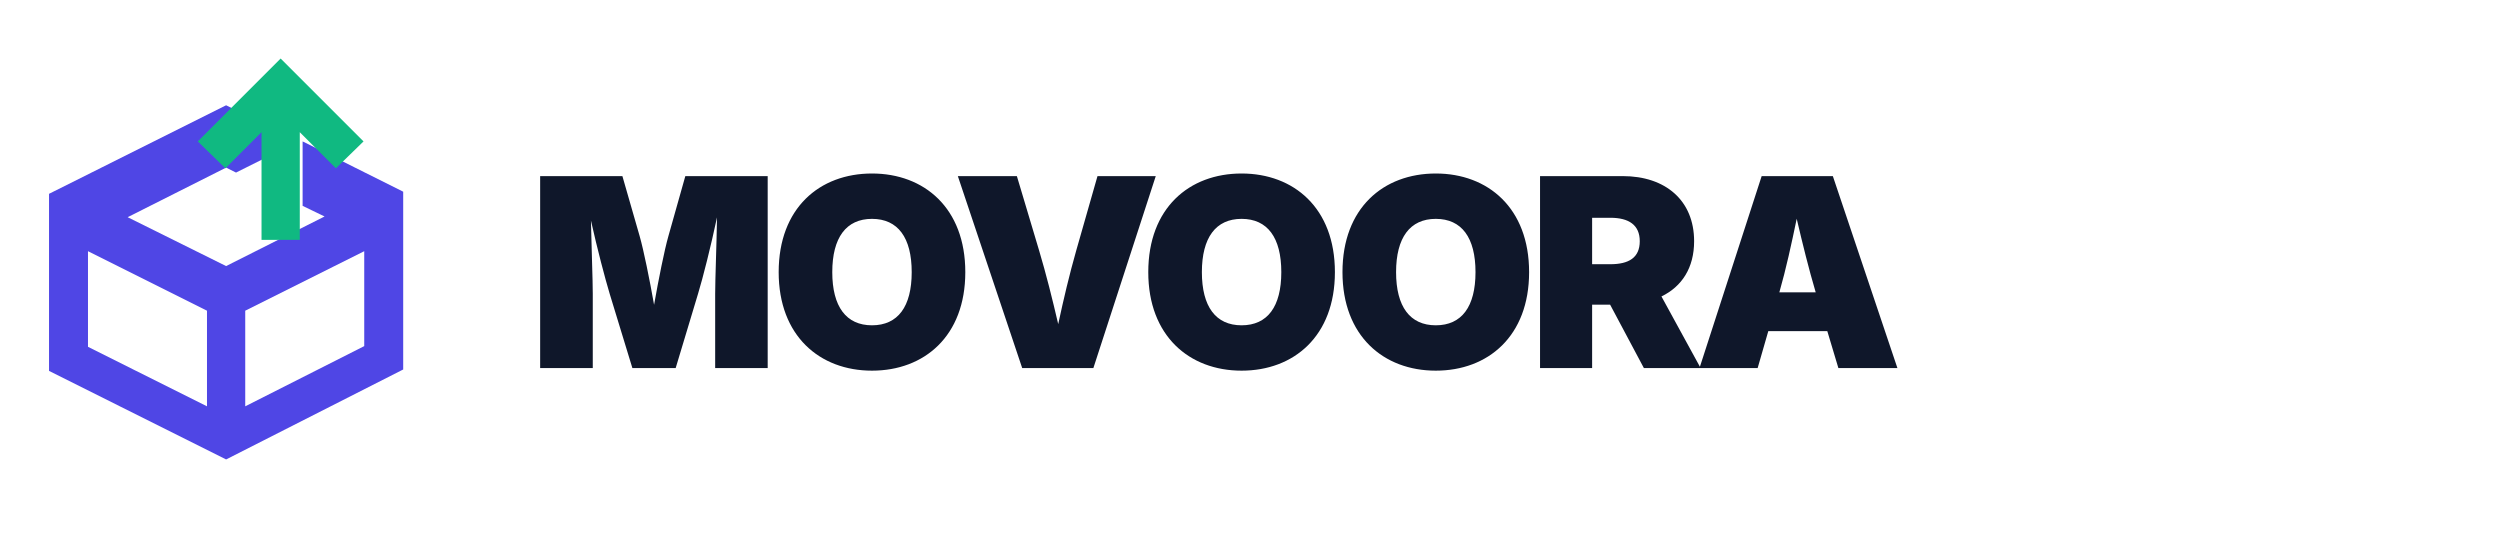
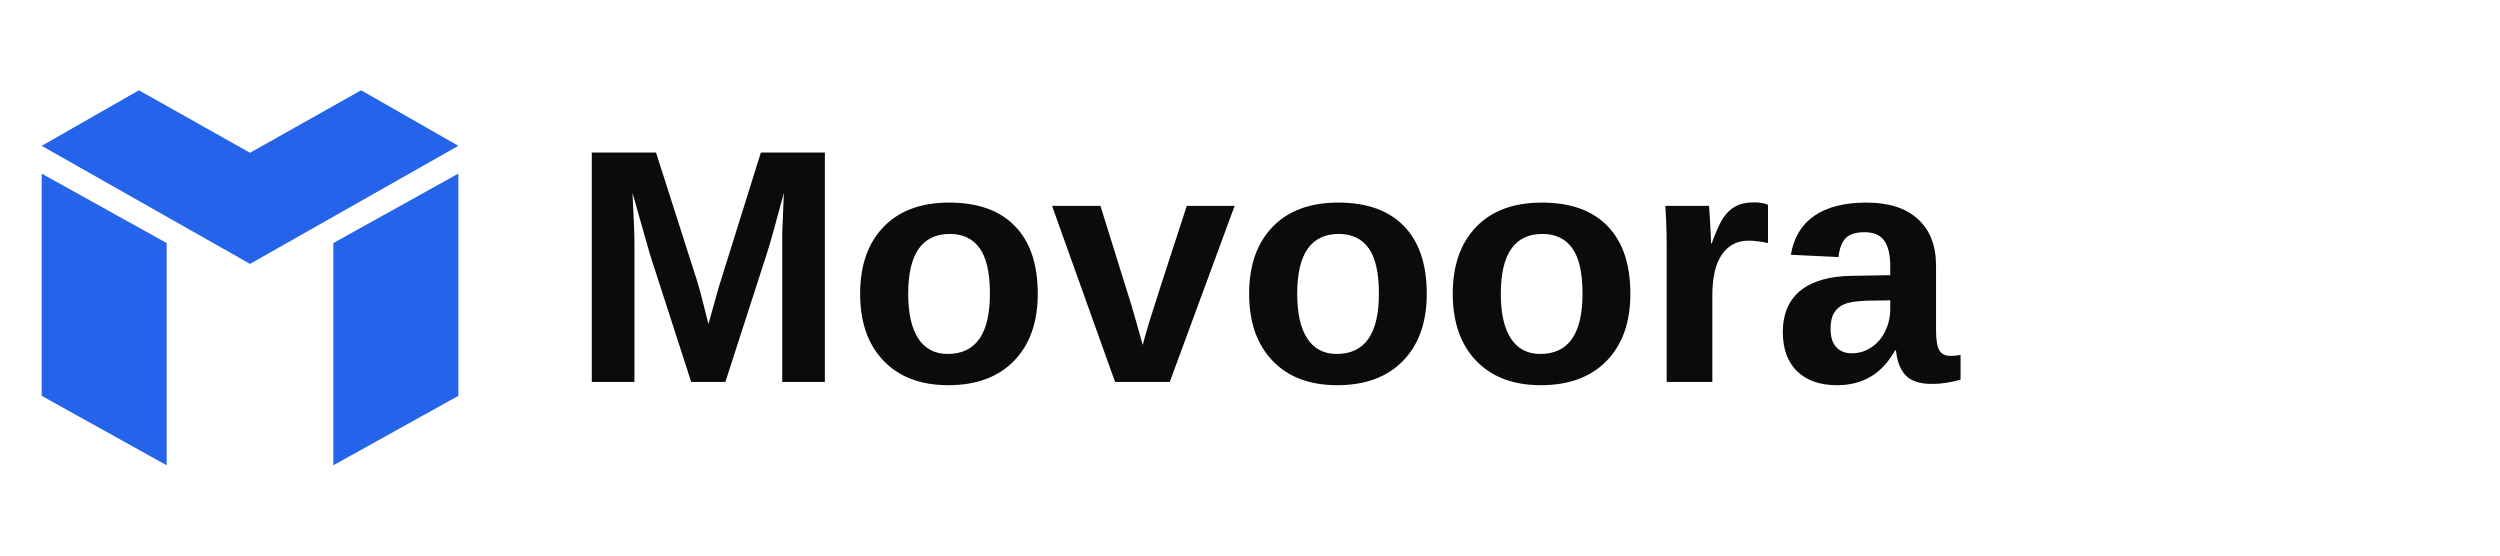
<svg xmlns="http://www.w3.org/2000/svg" viewBox="0 0 360 80" role="img" aria-labelledby="title">
-   <g transform="translate(4 7) scale(1.02)">
-     <path fill="#4F46E5" d="M3 20.5 28 8l10.2 5.1-8.8 4.4-1.4-.7-13.9 7L28 30.7l13.9-7-3.1-1.5v-9.1L53 20.2v25.1L28 58 3 45.5v-25Zm5.5 8.1v13.5l16.8 8.4V37L8.5 28.6Zm39 0L30.7 37v13.5l16.8-8.5V28.6Z" />
-     <path fill="#10B981" d="M33 27V11.8l-5.1 5.1-3.9-3.8L35.7 1.4l11.7 11.7-3.9 3.8-5.1-5.1V27H33Z" />
+   <g transform="translate(4 8)" fill="#2563EB">
+     <path d="M2 13 16 5 32 14 48 5 62 13 32 30Z" />
+     <path d="M2 17 20 27 20 59 2 49Z" />
+     <path d="M44 27 62 17 62 49 44 59Z" />
  </g>
-   <text x="76" y="53" fill="#0F172A" font-family="Inter,Arial,sans-serif" font-size="38" font-weight="850" letter-spacing="-1.5">MOVOORA</text>
+   <text x="82" y="55" fill="#0B0B0B" font-family="Arial,Helvetica,sans-serif" font-size="48" font-weight="700" letter-spacing="0">Movoora</text>
</svg>
